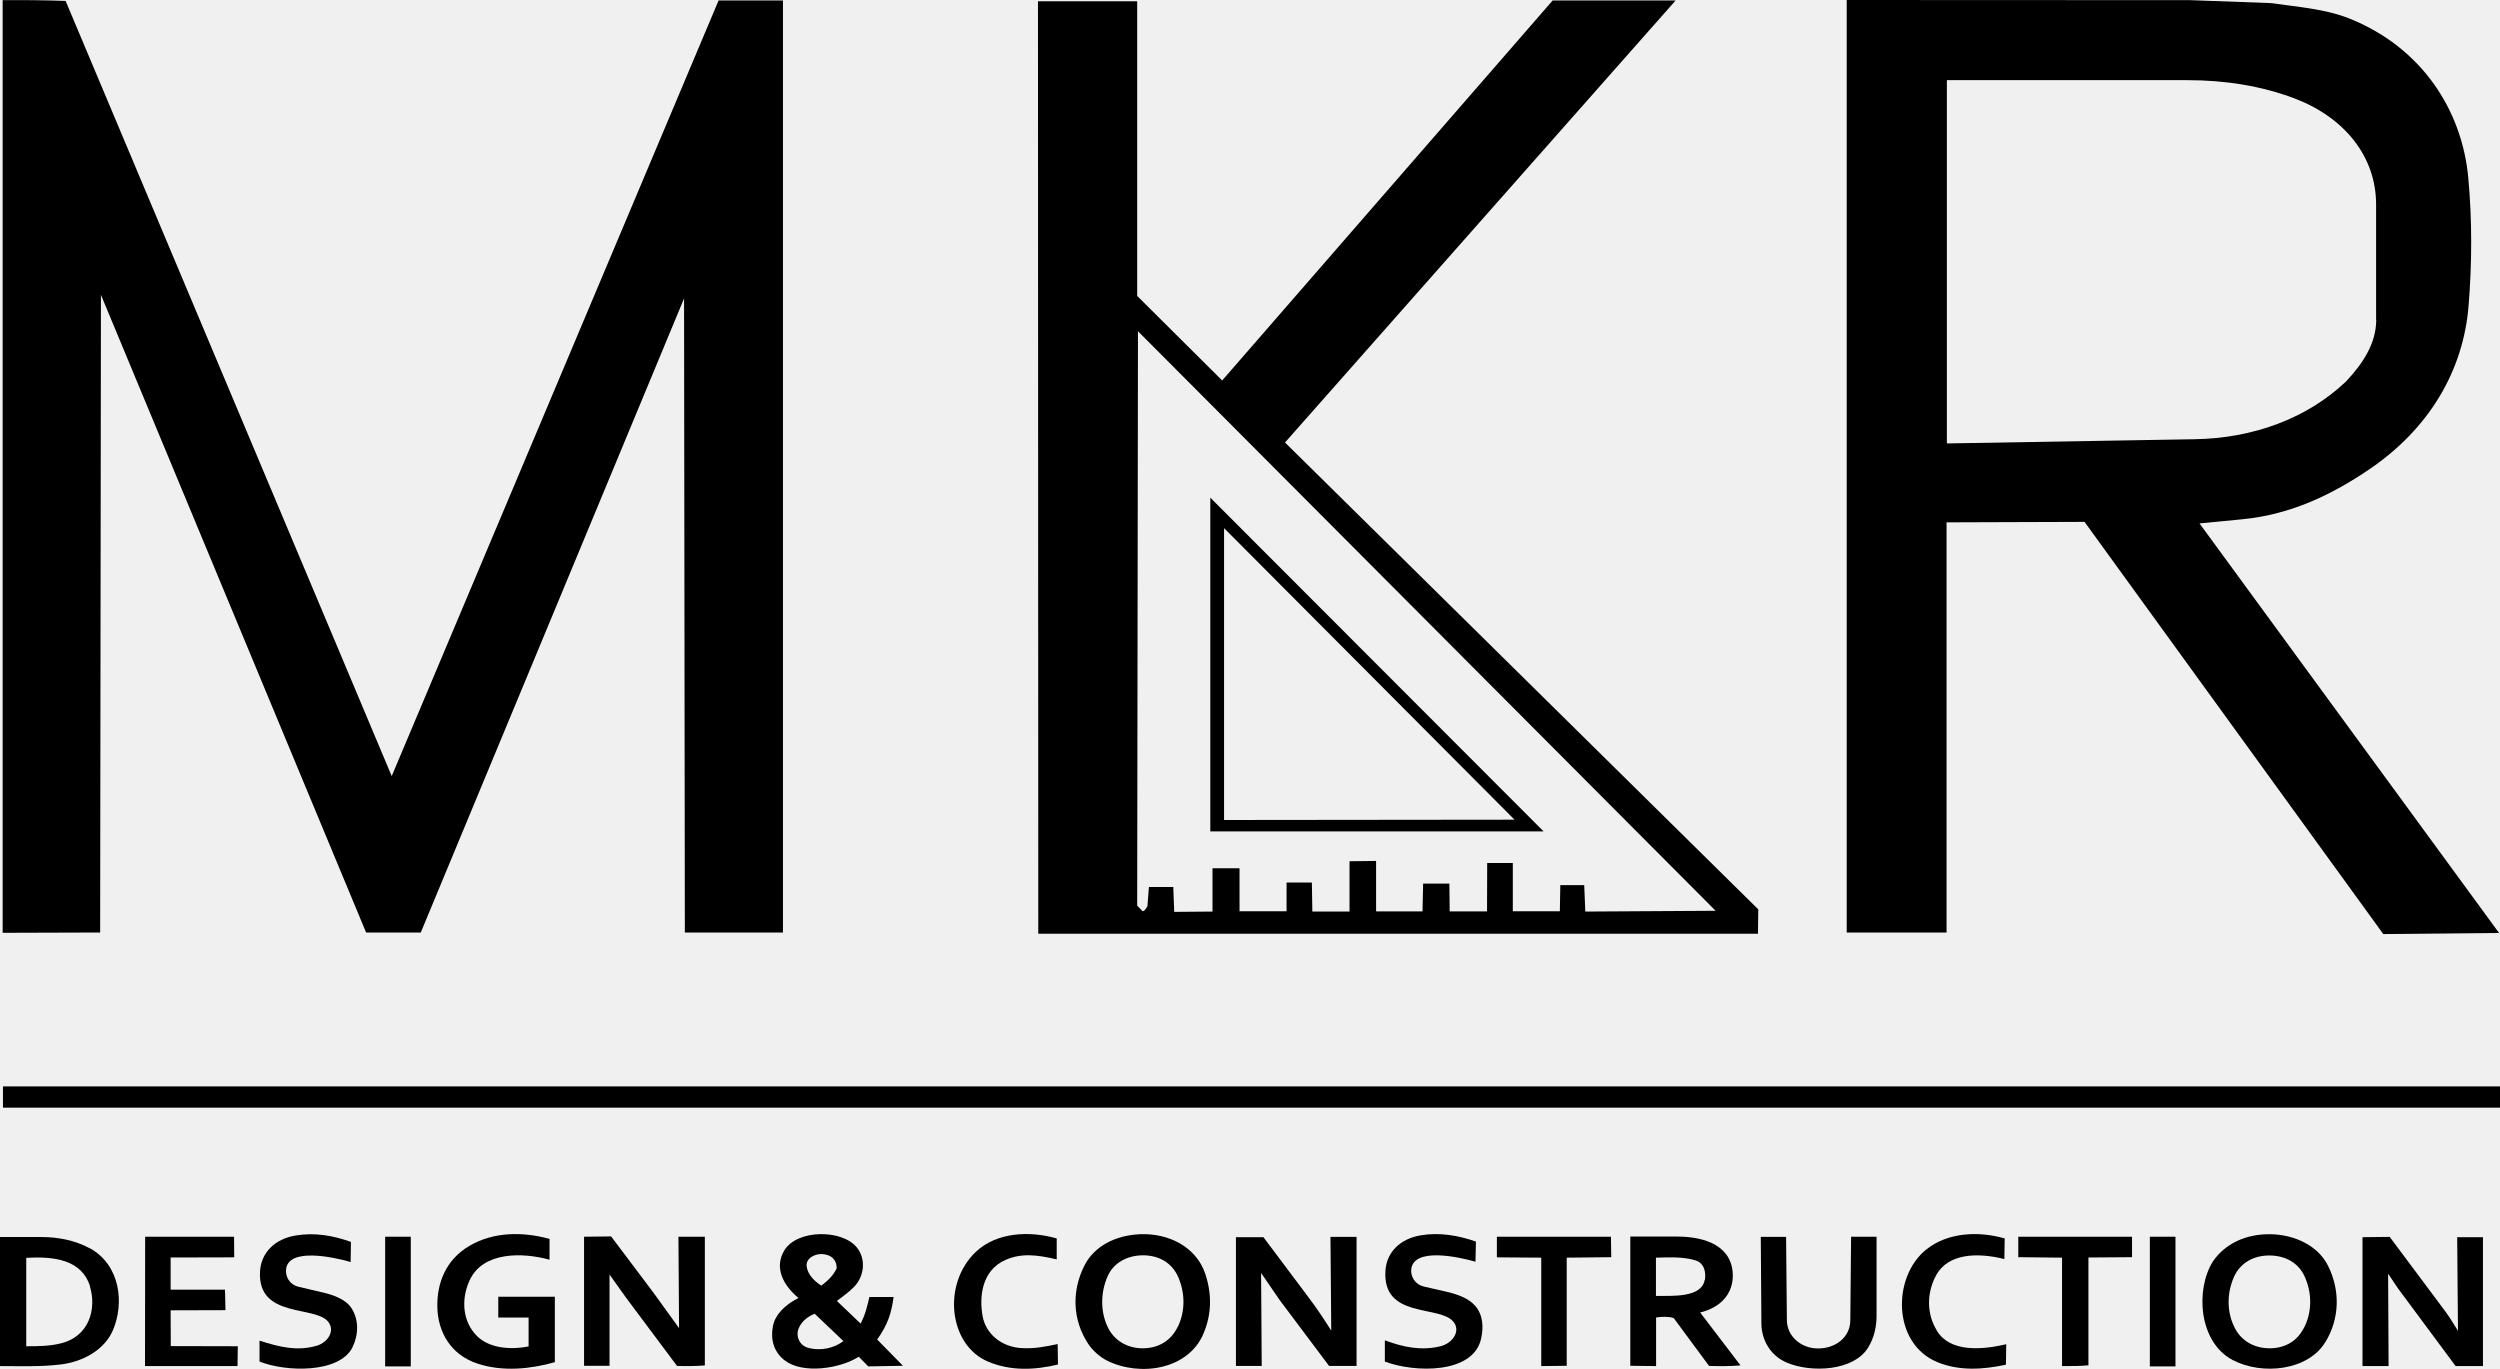
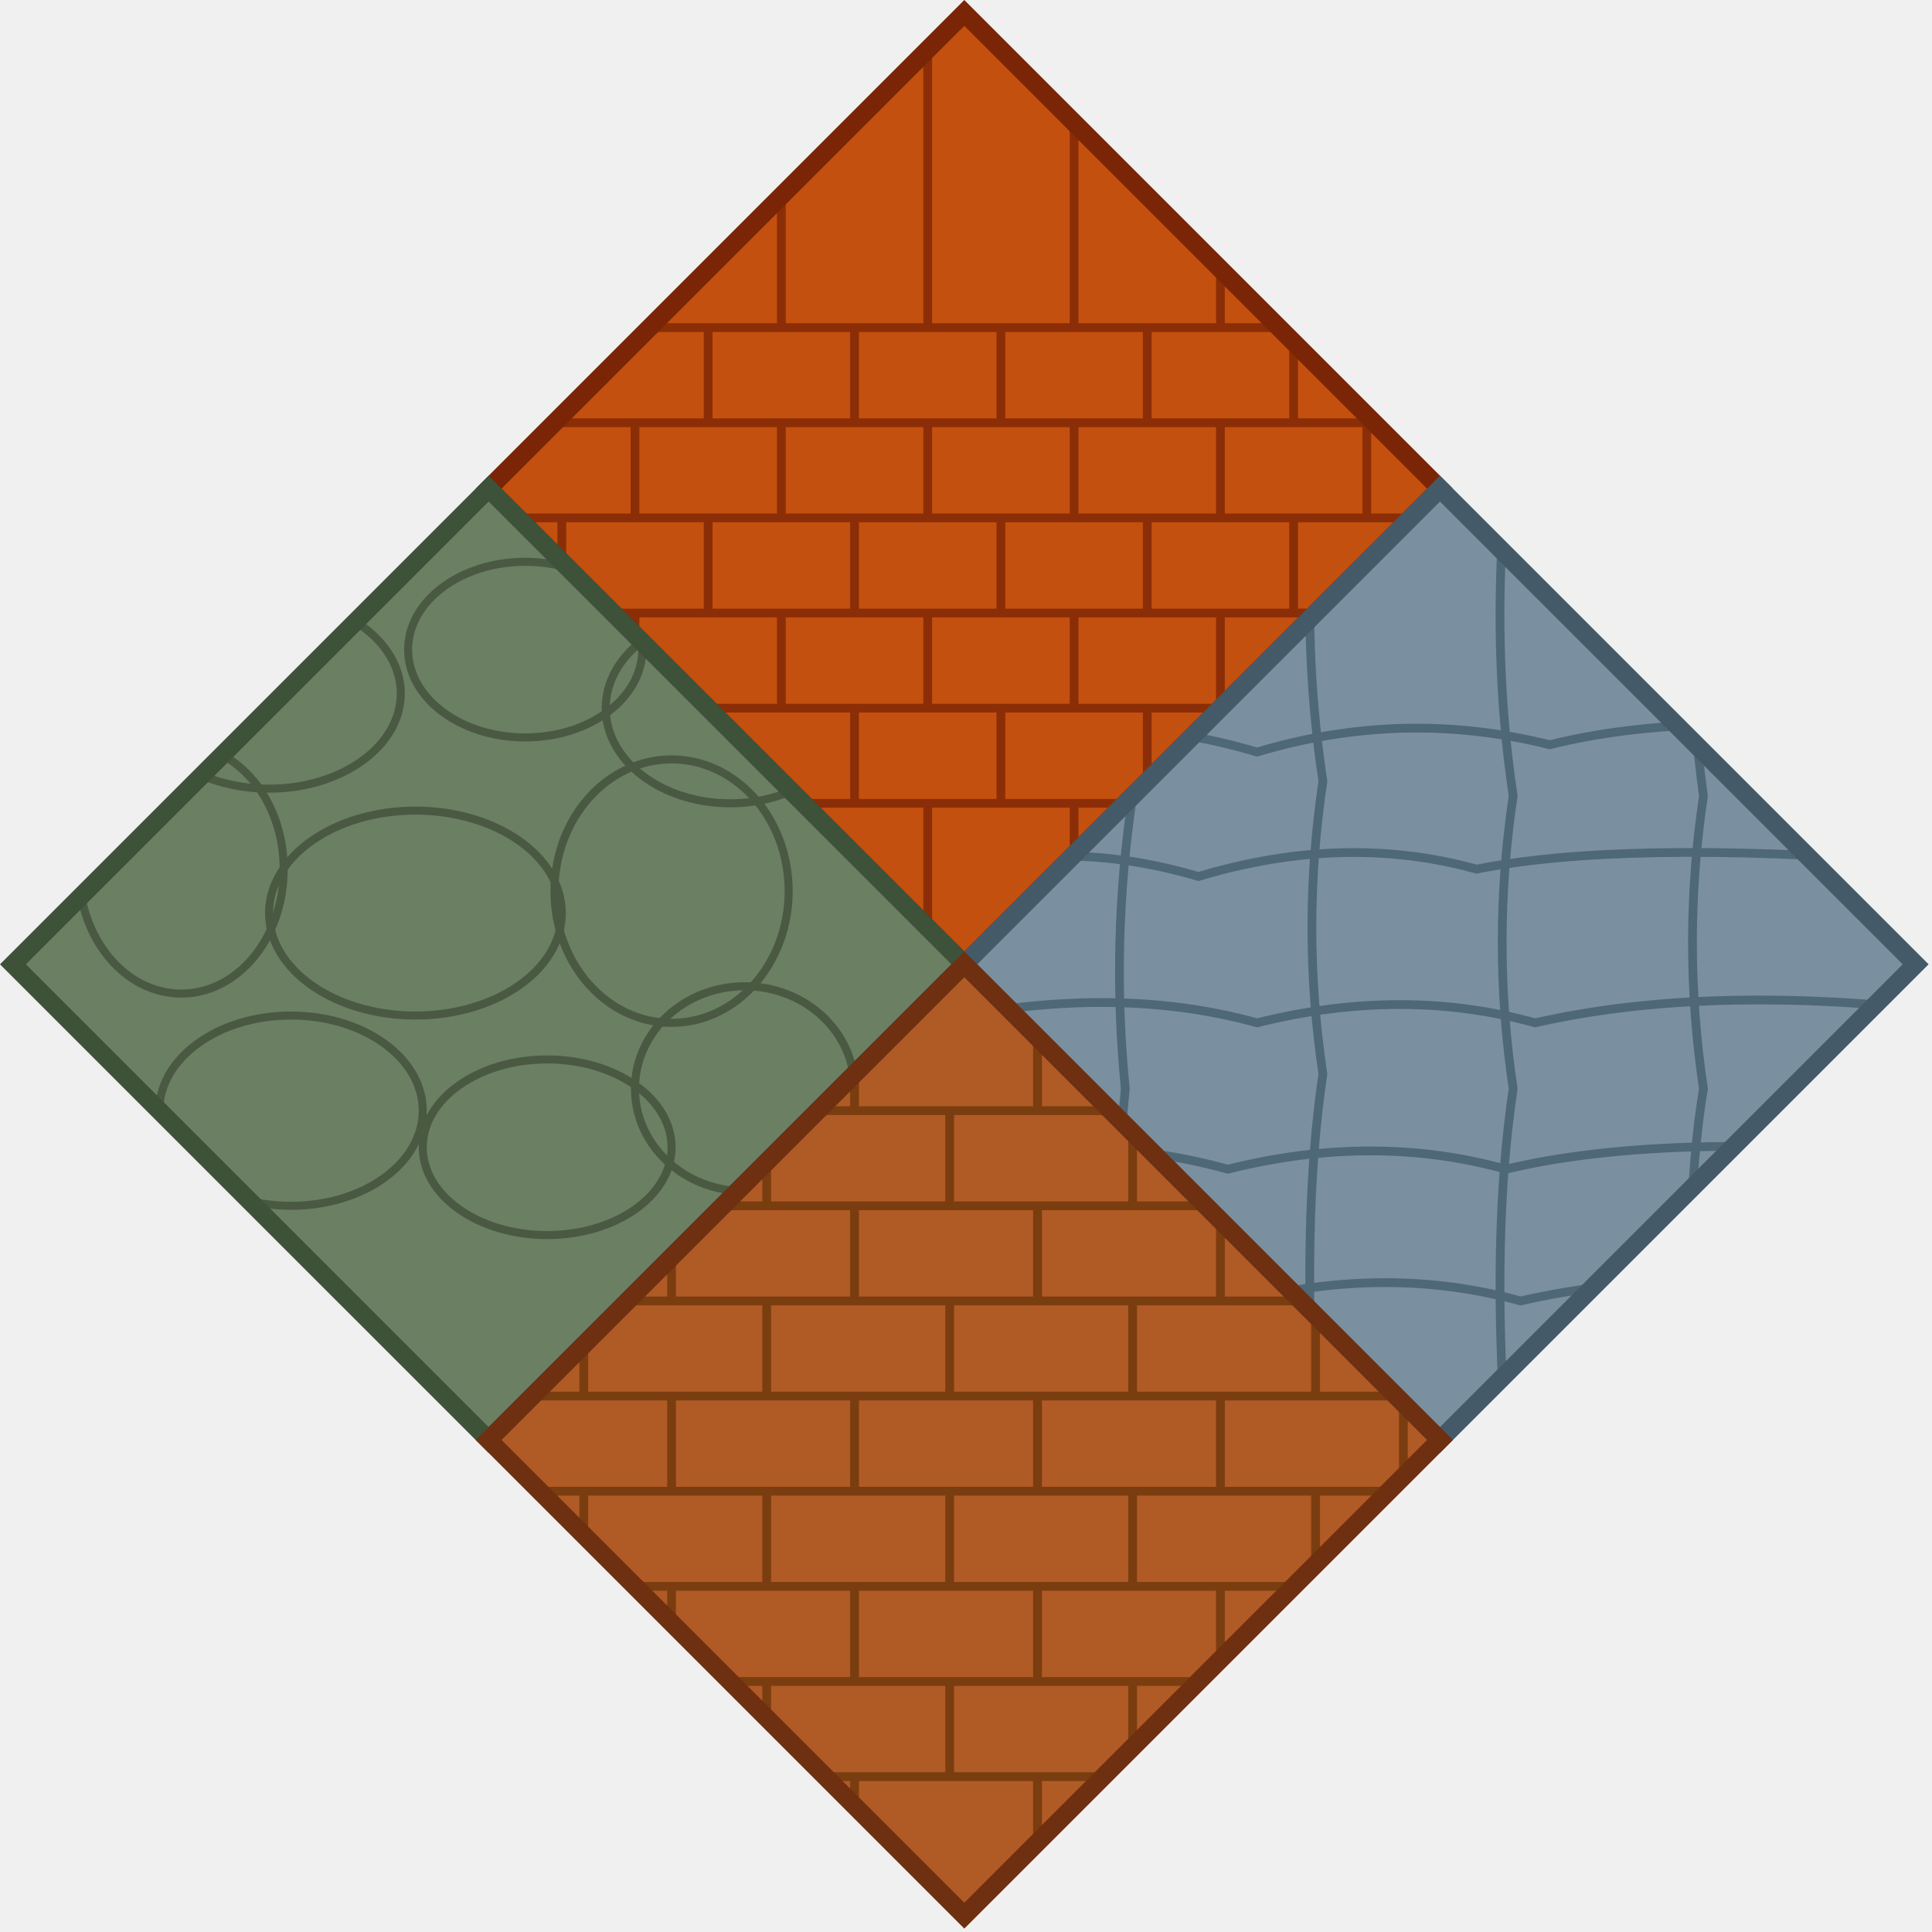
- <svg xmlns="http://www.w3.org/2000/svg" version="1.1" width="160" height="87.61">
-   <svg version="1.1" width="160" height="87.61">
-     <svg id="Layer_1" data-name="Layer 1" viewBox="0 0 160 87.61">
-       <path d="M43.83,59.69l-.05-40.59-16.85,40.58h-3.5S6.46,18.87,6.46,18.87l-.05,40.81-6.24.02V.01C1.52,0,2.86.01,4.2.06l20.87,49.61L45.99.03h4.12s0,59.65,0,59.65h-6.28Z" />
-       <path d="M143.54,33.23l-2.77.27,19.17,26.21-7.41.07-19.12-26.38-8.83.03v26.25s-6.39,0-6.39,0V0s21.99.01,21.99.01l5.19.19c1.7.25,3.43.36,5.03,1,4.58,1.85,7.17,5.83,7.57,10.18.25,2.75.24,5.43.02,8.17-.33,4.19-2.54,7.89-6.33,10.47-2.38,1.62-5.03,2.91-8.13,3.21ZM152.07,20.46v-7.38c0-3.05-2.01-5.55-5.19-6.77-2.17-.82-4.47-1.18-6.9-1.18h-15.38s0,23.25,0,23.25l15.87-.27c3.72-.06,7.17-1.32,9.67-3.69,1.05-1.12,1.93-2.4,1.94-3.95Z" />
-       <path d="M66.45,59.76l-.02-59.68h6.35s0,18.86,0,18.86l5.44,5.41L99.37.03h7.87s-25,28.29-25,28.29l30.29,29.88-.02,1.56h-46.05ZM88.07,55.11v3.22s2.97,0,2.97,0l.04-1.78h1.68s.02,1.78.02,1.78h2.39s.01-3.1.01-3.1h1.64s0,3.09,0,3.09h3.01s.03-1.67.03-1.67h1.53s.07,1.69.07,1.69l8.34-.05-36.97-37.09-.05,36.76.34.35c.07.07.32-.26.32-.35l.09-1.19h1.56s.06,1.59.06,1.59l2.45-.02v-2.77s1.73,0,1.73,0v2.75s3.01,0,3.01,0v-1.84s1.62,0,1.62,0l.03,1.86h2.38s0-3.22,0-3.22l1.69-.02Z" />
-       <rect x=".19" y="69.53" width="159.81" height="1.36" />
-       <path d="M56.13,85.72l1.66,1.69-2.22.04-.61-.62c-1.22.78-3.58,1.11-4.72.25-.73-.55-.94-1.37-.77-2.23.14-.69.73-1.32,1.63-1.78-1.03-.86-1.55-1.98-.9-3.05.82-1.35,3.7-1.35,4.64-.18.59.73.49,1.83-.18,2.52-.34.34-.7.6-1.1.9l1.52,1.45c.31-.61.41-1.06.56-1.7h1.55c-.14,1.03-.37,1.76-1.05,2.72ZM52.57,82.28c.51-.39.78-.7.98-1.11,0-.56-.36-.88-.94-.91-.47-.02-1.06.27-.98.81.07.49.46.91.94,1.21ZM51.79,86.28c.82.19,1.61-.02,2.19-.45l-1.84-1.75c-.46.18-.86.51-1.03.95-.19.48.04,1.11.68,1.25Z" />
-       <path d="M45.1,87.39c-.56.04-1.14.05-1.77.03l-3.28-4.39-1.04-1.46v5.84s-1.63,0-1.63,0v-8.26s1.73-.02,1.73-.02l2.71,3.6,1.64,2.27-.04-5.85h1.69s0,8.22,0,8.22Z" />
-       <path d="M158.92,87.43h-1.76s-3.68-4.96-3.68-4.96l-.64-.95.03,5.91h-1.67s0-8.25,0-8.25l1.74-.02,3.59,4.81c.29.39.53.82.78,1.2l-.05-5.99h1.65s0,8.26,0,8.26Z" />
-       <path d="M86.83,87.42h-1.77s-3.15-4.2-3.15-4.2l-1.2-1.75.04,5.95h-1.65s0-8.24,0-8.24h1.76s2.93,3.91,2.93,3.91c.52.69.97,1.37,1.41,2.07l-.05-6h1.67s0,8.25,0,8.25Z" />
-       <path d="M111.37,87.39c-.68.05-1.28.05-1.99.03l-2.26-3.06c-.29-.11-.78-.1-1.13-.04v3.11s-1.65-.02-1.65-.02v-8.27s2.99,0,2.99,0c1.87,0,3.54.64,3.57,2.47.01,1.13-.7,2.05-2.09,2.39l2.57,3.37ZM109.11,81.92c.08-.45-.01-1.08-.61-1.26-.8-.24-1.7-.19-2.52-.17v2.45c1.08-.01,2.91.12,3.12-1.02Z" />
-       <path d="M77.02,85.36c-.98,2.3-4.05,2.77-6.17,1.72-.46-.23-.92-.65-1.19-1.05-1.03-1.55-1.08-3.4-.26-5.03.63-1.25,1.99-1.94,3.55-2.01,1.91-.08,3.59.86,4.16,2.46.45,1.28.46,2.63-.09,3.9ZM75.39,84.9c.48-1.02.45-2.16.02-3.16-.4-.92-1.24-1.41-2.29-1.4-.97.01-1.86.47-2.24,1.36-.46,1.05-.47,2.34.08,3.36.45.83,1.32,1.26,2.27,1.23s1.74-.51,2.15-1.39Z" />
-       <path d="M148.81,85.91c-1.1,1.8-4.02,2.13-5.92,1.13-2.18-1.15-2.39-4.5-1.27-6.3.79-1.16,2.13-1.77,3.68-1.75s3.05.73,3.69,2.01c.79,1.58.76,3.39-.18,4.92ZM147.42,85.05c.58-1.07.55-2.33.07-3.37-.41-.89-1.27-1.33-2.26-1.33s-1.85.47-2.25,1.36c-.48,1.07-.48,2.33.09,3.36.43.78,1.23,1.21,2.16,1.22s1.74-.4,2.18-1.24Z" />
-       <path d="M5.74,79.88c1.97,1.08,2.23,3.55,1.48,5.27-.53,1.22-1.88,2.01-3.37,2.18-1.29.15-2.52.1-3.85.1v-8.26s2.66,0,2.66,0c1.08,0,2.17.22,3.08.72ZM5.77,82.35c-.53-1.75-2.34-1.95-4.09-1.85v5.66c.79,0,1.48-.01,2.15-.17,1.91-.43,2.35-2.25,1.93-3.64Z" />
-       <path d="M33.83,84.32h-1.94s0-1.33,0-1.33h3.62s0,4.19,0,4.19c-1.56.44-3.32.62-4.92.1-1.75-.56-2.56-2.04-2.6-3.6s.54-3.06,2.06-3.95,3.38-.92,5.12-.44v1.33c-1.8-.49-4.22-.49-5.08,1.25-.54,1.1-.55,2.49.29,3.48.79.94,2.22,1.06,3.45.82v-1.87Z" />
-       <path d="M120.1,79.16v5.05c0,.71-.16,1.43-.55,2.05-.93,1.49-3.63,1.61-5.19.95-1.05-.44-1.62-1.45-1.63-2.48l-.04-5.57h1.62s.05,5.32.05,5.32c0,1.04.9,1.8,1.95,1.82,1.15.02,2.1-.7,2.11-1.8l.05-5.35h1.63Z" />
-       <polygon points="14.43 83.85 10.92 83.86 10.93 86.15 15.22 86.16 15.2 87.43 9.28 87.43 9.29 79.15 14.98 79.15 14.99 80.47 10.92 80.48 10.92 82.54 14.4 82.54 14.43 83.85" />
-       <path d="M94.79,85.68c-.51,2.27-4.26,2.18-6.16,1.46v-1.36c1.18.44,2.33.68,3.56.38.76-.18,1.34-.98.81-1.59-.92-1.06-4.55-.16-4.33-3.27.08-1.16.94-2.02,2.26-2.24,1.2-.2,2.38,0,3.53.4l-.03,1.29c-1.11-.32-3.95-.93-4.11.48-.05.44.22.97.81,1.11l1.44.33c.66.15,1.4.4,1.83.89.53.6.55,1.4.39,2.11Z" />
-       <path d="M22.56,86.23c-.85,1.68-4.28,1.58-5.95.91v-1.34c1.23.4,2.42.7,3.68.32.69-.21,1.17-.95.72-1.52-.84-1.07-4.52-.2-4.37-3.21.06-1.2.93-2.1,2.29-2.32,1.21-.2,2.37,0,3.53.41l-.02,1.29c-1.09-.32-3.98-.94-4.13.46-.05.47.2.98.82,1.13l1.54.36c.68.16,1.47.44,1.83,1.01.49.76.44,1.74.05,2.51Z" />
-       <path d="M65.41,86.28c.83.04,1.46-.09,2.28-.26l.02,1.31c-1.51.36-3.02.42-4.46-.18-2.53-1.05-2.97-4.96-.8-7.03,1.33-1.26,3.43-1.36,5.18-.86v1.34c-1.24-.29-2.26-.42-3.29.04-1.48.66-1.69,2.3-1.45,3.61.2,1.09,1.17,1.96,2.52,2.03Z" />
-       <path d="M123.96,85.17c.86,1.4,2.9,1.22,4.44.86l-.02,1.31c-1.48.32-2.99.41-4.38-.16-2.91-1.19-2.9-5.48-.71-7.22,1.36-1.08,3.31-1.19,5.01-.7l-.02,1.32c-1.74-.44-3.63-.36-4.38,1.06-.59,1.11-.61,2.43.06,3.52Z" />
-       <path d="M133.65,87.38c-.52.05-1.01.05-1.68.05v-6.94s-2.8-.03-2.8-.03v-1.31s7.28,0,7.28,0v1.31s-2.79.02-2.79.02v6.9Z" />
-       <polygon points="100.27 87.41 98.64 87.43 98.64 80.49 95.8 80.47 95.8 79.15 103.1 79.15 103.12 80.46 100.27 80.49 100.27 87.41" />
-       <rect x="137.59" y="79.15" width="1.64" height="8.3" />
-       <rect x="24.65" y="79.15" width="1.64" height="8.3" />
-       <path d="M98.8,53.21h-21.34s0-21.36,0-21.36l21.33,21.36ZM96.93,52.46l-18.59-18.66v18.68s18.59-.02,18.59-.02Z" />
-     </svg>
-   </svg>
-   <style>@media (prefers-color-scheme: light) { :root { filter: none; } }
- @media (prefers-color-scheme: dark) { :root { filter: none; } }
- </style>
+ <svg xmlns="http://www.w3.org/2000/svg" width="264" height="264" viewBox="0 0 264 264" fill="none">
+   <path d="M131.768 1.768L196.768 66.768L131.768 131.768L66.768 66.768L131.768 1.768Z" fill="#C4500F" />
+   <mask id="mask0_13_435" style="mask-type:luminance" maskUnits="userSpaceOnUse" x="66" y="1" width="131" height="131">
+     <path d="M131.768 1.768L196.768 66.768L131.768 131.768L66.768 66.768L131.768 1.768Z" fill="white" />
+   </mask>
+   <g mask="url(#mask0_13_435)">
+     <path d="M66.768 44.768H196.768" stroke="#8B2E07" stroke-width="1.2" />
+     <path d="M66.768 57.768H196.768" stroke="#8B2E07" stroke-width="1.2" />
+     <path d="M66.768 70.768H196.768" stroke="#8B2E07" stroke-width="1.2" />
+     <path d="M66.768 83.768H196.768" stroke="#8B2E07" stroke-width="1.2" />
+     <path d="M66.768 96.768H196.768" stroke="#8B2E07" stroke-width="1.2" />
+     <path d="M66.768 109.768H196.768" stroke="#8B2E07" stroke-width="1.2" />
+     <path d="M86.768 1.768V44.768" stroke="#8B2E07" stroke-width="1.2" />
+     <path d="M106.768 1.768V44.768" stroke="#8B2E07" stroke-width="1.2" />
+     <path d="M126.768 1.768V44.768" stroke="#8B2E07" stroke-width="1.2" />
+     <path d="M146.768 1.768V44.768" stroke="#8B2E07" stroke-width="1.2" />
+     <path d="M166.768 1.768V44.768" stroke="#8B2E07" stroke-width="1.2" />
+     <path d="M186.768 1.768V44.768" stroke="#8B2E07" stroke-width="1.2" />
+     <path d="M76.768 44.768V57.768" stroke="#8B2E07" stroke-width="1.2" />
+     <path d="M96.768 44.768V57.768" stroke="#8B2E07" stroke-width="1.2" />
+     <path d="M116.768 44.768V57.768" stroke="#8B2E07" stroke-width="1.2" />
+     <path d="M136.768 44.768V57.768" stroke="#8B2E07" stroke-width="1.2" />
+     <path d="M156.768 44.768V57.768" stroke="#8B2E07" stroke-width="1.2" />
+     <path d="M176.768 44.768V57.768" stroke="#8B2E07" stroke-width="1.2" />
+     <path d="M196.768 44.768V57.768" stroke="#8B2E07" stroke-width="1.2" />
+     <path d="M86.768 57.768V70.768" stroke="#8B2E07" stroke-width="1.2" />
+     <path d="M106.768 57.768V70.768" stroke="#8B2E07" stroke-width="1.2" />
+     <path d="M126.768 57.768V70.768" stroke="#8B2E07" stroke-width="1.2" />
+     <path d="M146.768 57.768V70.768" stroke="#8B2E07" stroke-width="1.2" />
+     <path d="M166.768 57.768V70.768" stroke="#8B2E07" stroke-width="1.2" />
+     <path d="M186.768 57.768V70.768" stroke="#8B2E07" stroke-width="1.2" />
+     <path d="M76.768 70.768V83.768" stroke="#8B2E07" stroke-width="1.2" />
+     <path d="M96.768 70.768V83.768" stroke="#8B2E07" stroke-width="1.2" />
+     <path d="M116.768 70.768V83.768" stroke="#8B2E07" stroke-width="1.2" />
+     <path d="M136.768 70.768V83.768" stroke="#8B2E07" stroke-width="1.2" />
+     <path d="M156.768 70.768V83.768" stroke="#8B2E07" stroke-width="1.2" />
+     <path d="M176.768 70.768V83.768" stroke="#8B2E07" stroke-width="1.2" />
+     <path d="M86.768 83.768V96.768" stroke="#8B2E07" stroke-width="1.2" />
+     <path d="M106.768 83.768V96.768" stroke="#8B2E07" stroke-width="1.2" />
+     <path d="M126.768 83.768V96.768" stroke="#8B2E07" stroke-width="1.2" />
+     <path d="M146.768 83.768V96.768" stroke="#8B2E07" stroke-width="1.2" />
+     <path d="M166.768 83.768V96.768" stroke="#8B2E07" stroke-width="1.2" />
+     <path d="M186.768 83.768V96.768" stroke="#8B2E07" stroke-width="1.2" />
+     <path d="M76.768 96.768V109.768" stroke="#8B2E07" stroke-width="1.2" />
+     <path d="M96.768 96.768V109.768" stroke="#8B2E07" stroke-width="1.2" />
+     <path d="M116.768 96.768V109.768" stroke="#8B2E07" stroke-width="1.2" />
+     <path d="M136.768 96.768V109.768" stroke="#8B2E07" stroke-width="1.2" />
+     <path d="M156.768 96.768V109.768" stroke="#8B2E07" stroke-width="1.2" />
+     <path d="M176.768 96.768V109.768" stroke="#8B2E07" stroke-width="1.2" />
+     <path d="M86.768 109.768V131.768" stroke="#8B2E07" stroke-width="1.2" />
+     <path d="M106.768 109.768V131.768" stroke="#8B2E07" stroke-width="1.2" />
+     <path d="M126.768 109.768V131.768" stroke="#8B2E07" stroke-width="1.2" />
+     <path d="M146.768 109.768V131.768" stroke="#8B2E07" stroke-width="1.2" />
+     <path d="M166.768 109.768V131.768" stroke="#8B2E07" stroke-width="1.2" />
+     <path d="M186.768 109.768V131.768" stroke="#8B2E07" stroke-width="1.2" />
+   </g>
+   <path d="M131.768 1.768L196.768 66.768L131.768 131.768L66.768 66.768L131.768 1.768Z" stroke="#7A2505" stroke-width="2.5" />
+   <path d="M66.768 66.768L131.768 131.768L66.768 196.768L1.768 131.768L66.768 66.768Z" fill="#6B7F63" />
+   <mask id="mask1_13_435" style="mask-type:luminance" maskUnits="userSpaceOnUse" x="1" y="66" width="131" height="131">
+     <path d="M66.768 66.768L131.768 131.768L66.768 196.768L1.768 131.768L66.768 66.768Z" fill="white" />
+   </mask>
+   <g mask="url(#mask1_13_435)">
+     <path d="M36.768 107.768C46.709 107.768 54.768 101.947 54.768 94.768C54.768 87.588 46.709 81.768 36.768 81.768C26.827 81.768 18.768 87.588 18.768 94.768C18.768 101.947 26.827 107.768 36.768 107.768Z" stroke="#4A5A42" stroke-width="1.1" />
+     <path d="M71.768 100.768C80.604 100.768 87.768 95.395 87.768 88.768C87.768 82.14 80.604 76.768 71.768 76.768C62.931 76.768 55.768 82.14 55.768 88.768C55.768 95.395 62.931 100.768 71.768 100.768Z" stroke="#4A5A42" stroke-width="1.1" />
+     <path d="M99.768 109.768C109.157 109.768 116.768 103.947 116.768 96.768C116.768 89.588 109.157 83.768 99.768 83.768C90.379 83.768 82.768 89.588 82.768 96.768C82.768 103.947 90.379 109.768 99.768 109.768Z" stroke="#4A5A42" stroke-width="1.1" />
+     <path d="M24.768 135.768C32.5 135.768 38.768 128.157 38.768 118.768C38.768 109.379 32.5 101.768 24.768 101.768C17.036 101.768 10.768 109.379 10.768 118.768C10.768 128.157 17.036 135.768 24.768 135.768Z" stroke="#4A5A42" stroke-width="1.1" />
+     <path d="M56.768 138.768C67.814 138.768 76.768 132.5 76.768 124.768C76.768 117.036 67.814 110.768 56.768 110.768C45.722 110.768 36.768 117.036 36.768 124.768C36.768 132.5 45.722 138.768 56.768 138.768Z" stroke="#4A5A42" stroke-width="1.1" />
+     <path d="M91.768 139.768C100.604 139.768 107.768 131.709 107.768 121.768C107.768 111.827 100.604 103.768 91.768 103.768C82.931 103.768 75.768 111.827 75.768 121.768C75.768 131.709 82.931 139.768 91.768 139.768Z" stroke="#4A5A42" stroke-width="1.1" />
+     <path d="M39.768 164.768C49.709 164.768 57.768 158.947 57.768 151.768C57.768 144.588 49.709 138.768 39.768 138.768C29.827 138.768 21.768 144.588 21.768 151.768C21.768 158.947 29.827 164.768 39.768 164.768Z" stroke="#4A5A42" stroke-width="1.1" />
+     <path d="M74.768 168.768C84.157 168.768 91.768 163.395 91.768 156.768C91.768 150.14 84.157 144.768 74.768 144.768C65.379 144.768 57.768 150.14 57.768 156.768C57.768 163.395 65.379 168.768 74.768 168.768Z" stroke="#4A5A42" stroke-width="1.1" />
+     <path d="M101.768 162.768C110.052 162.768 116.768 156.5 116.768 148.768C116.768 141.036 110.052 134.768 101.768 134.768C93.484 134.768 86.768 141.036 86.768 148.768C86.768 156.5 93.484 162.768 101.768 162.768Z" stroke="#4A5A42" stroke-width="1.1" />
+   </g>
+   <path d="M66.768 66.768L131.768 131.768L66.768 196.768L1.768 131.768L66.768 66.768Z" stroke="#3D5238" stroke-width="2.5" />
+   <path d="M196.768 66.768L261.768 131.768L196.768 196.768L131.768 131.768L196.768 66.768Z" fill="#7A90A0" />
+   <mask id="mask2_13_435" style="mask-type:luminance" maskUnits="userSpaceOnUse" x="131" y="66" width="131" height="131">
+     <path d="M196.768 66.768L261.768 131.768L196.768 196.768L131.768 131.768L196.768 66.768Z" fill="white" />
+   </mask>
+   <g mask="url(#mask2_13_435)">
+     <path d="M131.768 101.768C145.101 98.434 158.434 98.768 171.768 102.768C185.101 98.768 198.434 98.434 211.768 101.768C225.101 98.434 241.768 98.101 261.768 100.768" stroke="#4F6878" stroke-width="1.2" />
+     <path d="M131.768 118.768C141.768 116.101 152.434 116.434 163.768 119.768C177.101 115.768 189.768 115.434 201.768 118.768C215.101 116.101 235.101 115.768 261.768 117.768" stroke="#4F6878" stroke-width="1.2" />
+     <path d="M131.768 138.768C146.434 136.101 159.768 136.434 171.768 139.768C185.101 136.434 197.768 136.434 209.768 139.768C224.434 136.434 241.768 135.768 261.768 137.768" stroke="#4F6878" stroke-width="1.2" />
+     <path d="M131.768 158.768C143.768 156.101 155.768 156.434 167.768 159.768C181.101 156.434 193.768 156.434 205.768 159.768C219.768 156.434 238.434 155.768 261.768 157.768" stroke="#4F6878" stroke-width="1.2" />
+     <path d="M131.768 176.768C145.101 174.101 157.768 174.434 169.768 177.768C183.101 174.434 195.768 174.434 207.768 177.768C222.434 174.434 240.434 173.768 261.768 175.768" stroke="#4F6878" stroke-width="1.2" />
+     <path d="M153.768 66.768C152.434 81.434 152.768 95.434 154.768 108.768C152.768 122.101 152.434 135.434 153.768 148.768C152.434 162.101 152.434 178.101 153.768 196.768" stroke="#4F6878" stroke-width="1.2" />
+     <path d="M179.768 66.768C178.434 80.101 178.768 93.434 180.768 106.768C178.768 120.101 178.768 133.434 180.768 146.768C178.768 160.101 178.434 176.768 179.768 196.768" stroke="#4F6878" stroke-width="1.2" />
+     <path d="M205.768 66.768C204.434 81.434 204.768 95.434 206.768 108.768C204.768 122.101 204.768 135.434 206.768 148.768C204.768 162.101 204.434 178.101 205.768 196.768" stroke="#4F6878" stroke-width="1.2" />
+     <path d="M231.768 66.768C230.434 80.101 230.768 94.101 232.768 108.768C230.768 122.101 230.768 135.434 232.768 148.768C230.768 160.768 230.434 176.768 231.768 196.768" stroke="#4F6878" stroke-width="1.2" />
+   </g>
+   <path d="M196.768 66.768L261.768 131.768L196.768 196.768L131.768 131.768L196.768 66.768Z" stroke="#445A68" stroke-width="2.5" />
+   <path d="M131.768 131.768L196.768 196.768L131.768 261.768L66.768 196.768L131.768 131.768Z" fill="#B05A25" />
+   <mask id="mask3_13_435" style="mask-type:luminance" maskUnits="userSpaceOnUse" x="66" y="131" width="131" height="131">
+     <path d="M131.768 131.768L196.768 196.768L131.768 261.768L66.768 196.768L131.768 131.768Z" fill="white" />
+   </mask>
+   <g mask="url(#mask3_13_435)">
+     <path d="M66.768 151.768H196.768" stroke="#7A3D10" stroke-width="1.2" />
+     <path d="M66.768 164.768H196.768" stroke="#7A3D10" stroke-width="1.2" />
+     <path d="M66.768 177.768H196.768" stroke="#7A3D10" stroke-width="1.2" />
+     <path d="M66.768 190.768H196.768" stroke="#7A3D10" stroke-width="1.2" />
+     <path d="M66.768 203.768H196.768" stroke="#7A3D10" stroke-width="1.2" />
+     <path d="M66.768 216.768H196.768" stroke="#7A3D10" stroke-width="1.2" />
+     <path d="M66.768 229.768H196.768" stroke="#7A3D10" stroke-width="1.2" />
+     <path d="M66.768 242.768H196.768" stroke="#7A3D10" stroke-width="1.2" />
+     <path d="M91.768 131.768V151.768" stroke="#7A3D10" stroke-width="1.2" />
+     <path d="M116.768 131.768V151.768" stroke="#7A3D10" stroke-width="1.2" />
+     <path d="M141.768 131.768V151.768" stroke="#7A3D10" stroke-width="1.2" />
+     <path d="M166.768 131.768V151.768" stroke="#7A3D10" stroke-width="1.2" />
+     <path d="M191.768 131.768V151.768" stroke="#7A3D10" stroke-width="1.2" />
+     <path d="M79.768 151.768V164.768" stroke="#7A3D10" stroke-width="1.2" />
+     <path d="M104.768 151.768V164.768" stroke="#7A3D10" stroke-width="1.2" />
+     <path d="M129.768 151.768V164.768" stroke="#7A3D10" stroke-width="1.2" />
+     <path d="M154.768 151.768V164.768" stroke="#7A3D10" stroke-width="1.2" />
+     <path d="M179.768 151.768V164.768" stroke="#7A3D10" stroke-width="1.2" />
+     <path d="M91.768 164.768V177.768" stroke="#7A3D10" stroke-width="1.2" />
+     <path d="M116.768 164.768V177.768" stroke="#7A3D10" stroke-width="1.2" />
+     <path d="M141.768 164.768V177.768" stroke="#7A3D10" stroke-width="1.2" />
+     <path d="M166.768 164.768V177.768" stroke="#7A3D10" stroke-width="1.2" />
+     <path d="M191.768 164.768V177.768" stroke="#7A3D10" stroke-width="1.2" />
+     <path d="M79.768 177.768V190.768" stroke="#7A3D10" stroke-width="1.2" />
+     <path d="M104.768 177.768V190.768" stroke="#7A3D10" stroke-width="1.2" />
+     <path d="M129.768 177.768V190.768" stroke="#7A3D10" stroke-width="1.2" />
+     <path d="M154.768 177.768V190.768" stroke="#7A3D10" stroke-width="1.2" />
+     <path d="M179.768 177.768V190.768" stroke="#7A3D10" stroke-width="1.2" />
+     <path d="M91.768 190.768V203.768" stroke="#7A3D10" stroke-width="1.2" />
+     <path d="M116.768 190.768V203.768" stroke="#7A3D10" stroke-width="1.2" />
+     <path d="M141.768 190.768V203.768" stroke="#7A3D10" stroke-width="1.2" />
+     <path d="M166.768 190.768V203.768" stroke="#7A3D10" stroke-width="1.2" />
+     <path d="M191.768 190.768V203.768" stroke="#7A3D10" stroke-width="1.2" />
+     <path d="M79.768 203.768V216.768" stroke="#7A3D10" stroke-width="1.2" />
+     <path d="M104.768 203.768V216.768" stroke="#7A3D10" stroke-width="1.2" />
+     <path d="M129.768 203.768V216.768" stroke="#7A3D10" stroke-width="1.2" />
+     <path d="M154.768 203.768V216.768" stroke="#7A3D10" stroke-width="1.2" />
+     <path d="M179.768 203.768V216.768" stroke="#7A3D10" stroke-width="1.2" />
+     <path d="M91.768 216.768V229.768" stroke="#7A3D10" stroke-width="1.2" />
+     <path d="M116.768 216.768V229.768" stroke="#7A3D10" stroke-width="1.2" />
+     <path d="M141.768 216.768V229.768" stroke="#7A3D10" stroke-width="1.2" />
+     <path d="M166.768 216.768V229.768" stroke="#7A3D10" stroke-width="1.2" />
+     <path d="M191.768 216.768V229.768" stroke="#7A3D10" stroke-width="1.2" />
+     <path d="M79.768 229.768V242.768" stroke="#7A3D10" stroke-width="1.2" />
+     <path d="M104.768 229.768V242.768" stroke="#7A3D10" stroke-width="1.2" />
+     <path d="M129.768 229.768V242.768" stroke="#7A3D10" stroke-width="1.2" />
+     <path d="M154.768 229.768V242.768" stroke="#7A3D10" stroke-width="1.2" />
+     <path d="M179.768 229.768V242.768" stroke="#7A3D10" stroke-width="1.2" />
+     <path d="M91.768 242.768V261.768" stroke="#7A3D10" stroke-width="1.2" />
+     <path d="M116.768 242.768V261.768" stroke="#7A3D10" stroke-width="1.2" />
+     <path d="M141.768 242.768V261.768" stroke="#7A3D10" stroke-width="1.2" />
+     <path d="M166.768 242.768V261.768" stroke="#7A3D10" stroke-width="1.2" />
+     <path d="M191.768 242.768V261.768" stroke="#7A3D10" stroke-width="1.2" />
+   </g>
+   <path d="M131.768 131.768L196.768 196.768L131.768 261.768L66.768 196.768L131.768 131.768Z" stroke="#6E3010" stroke-width="2.5" />
</svg>
